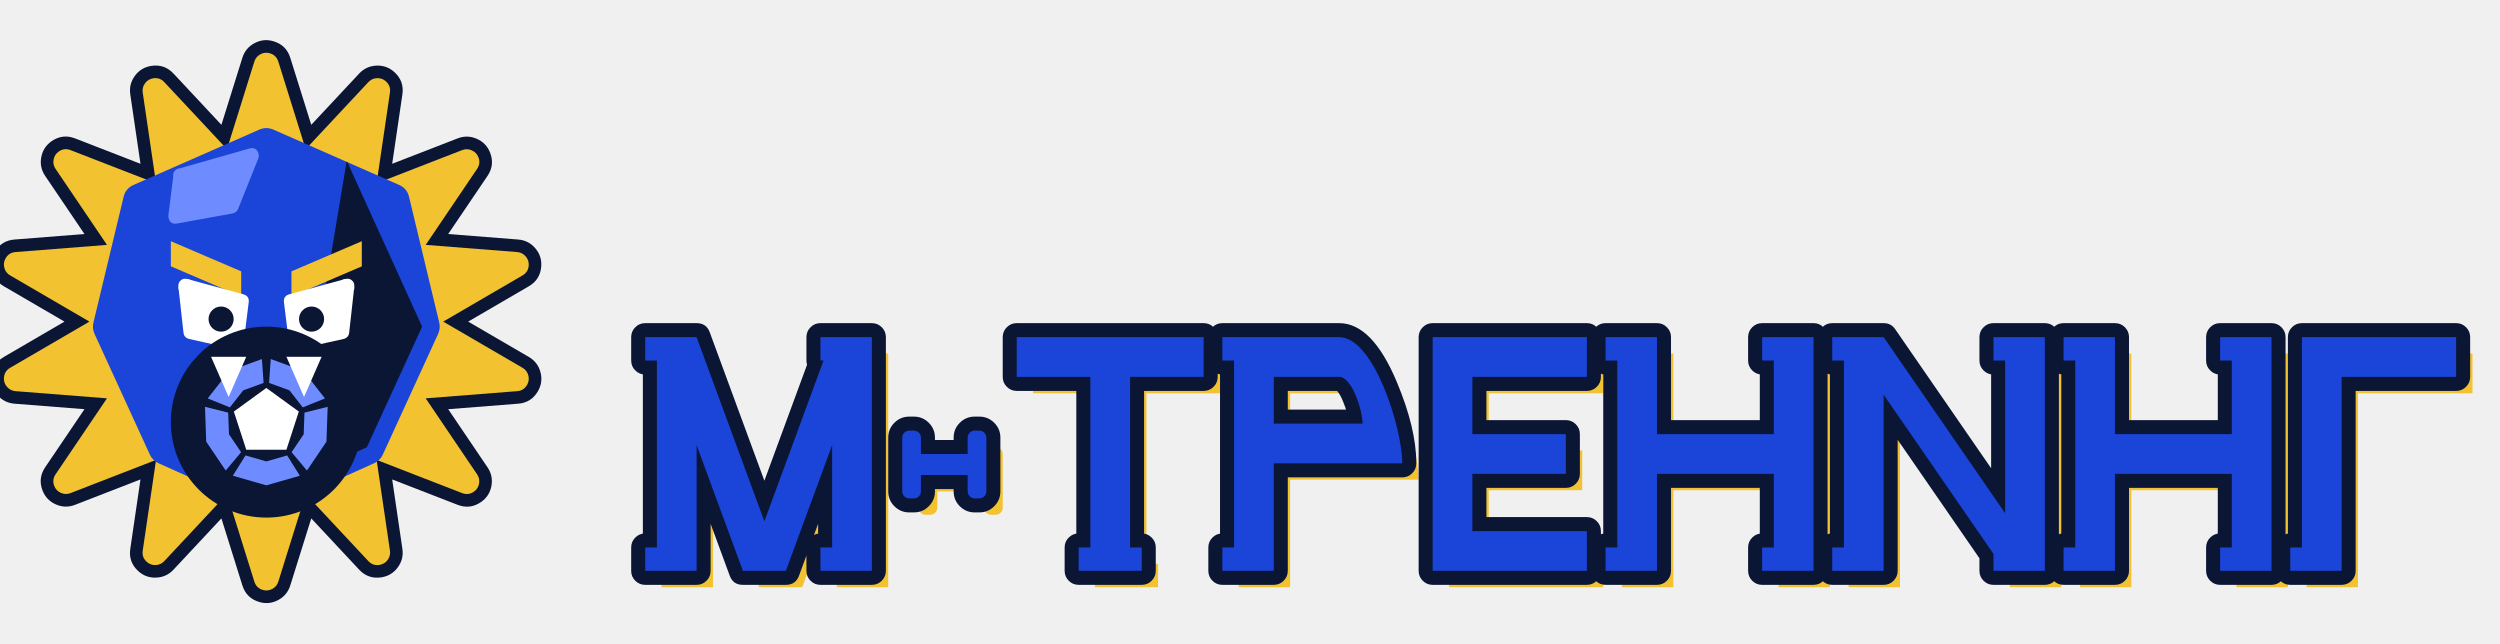
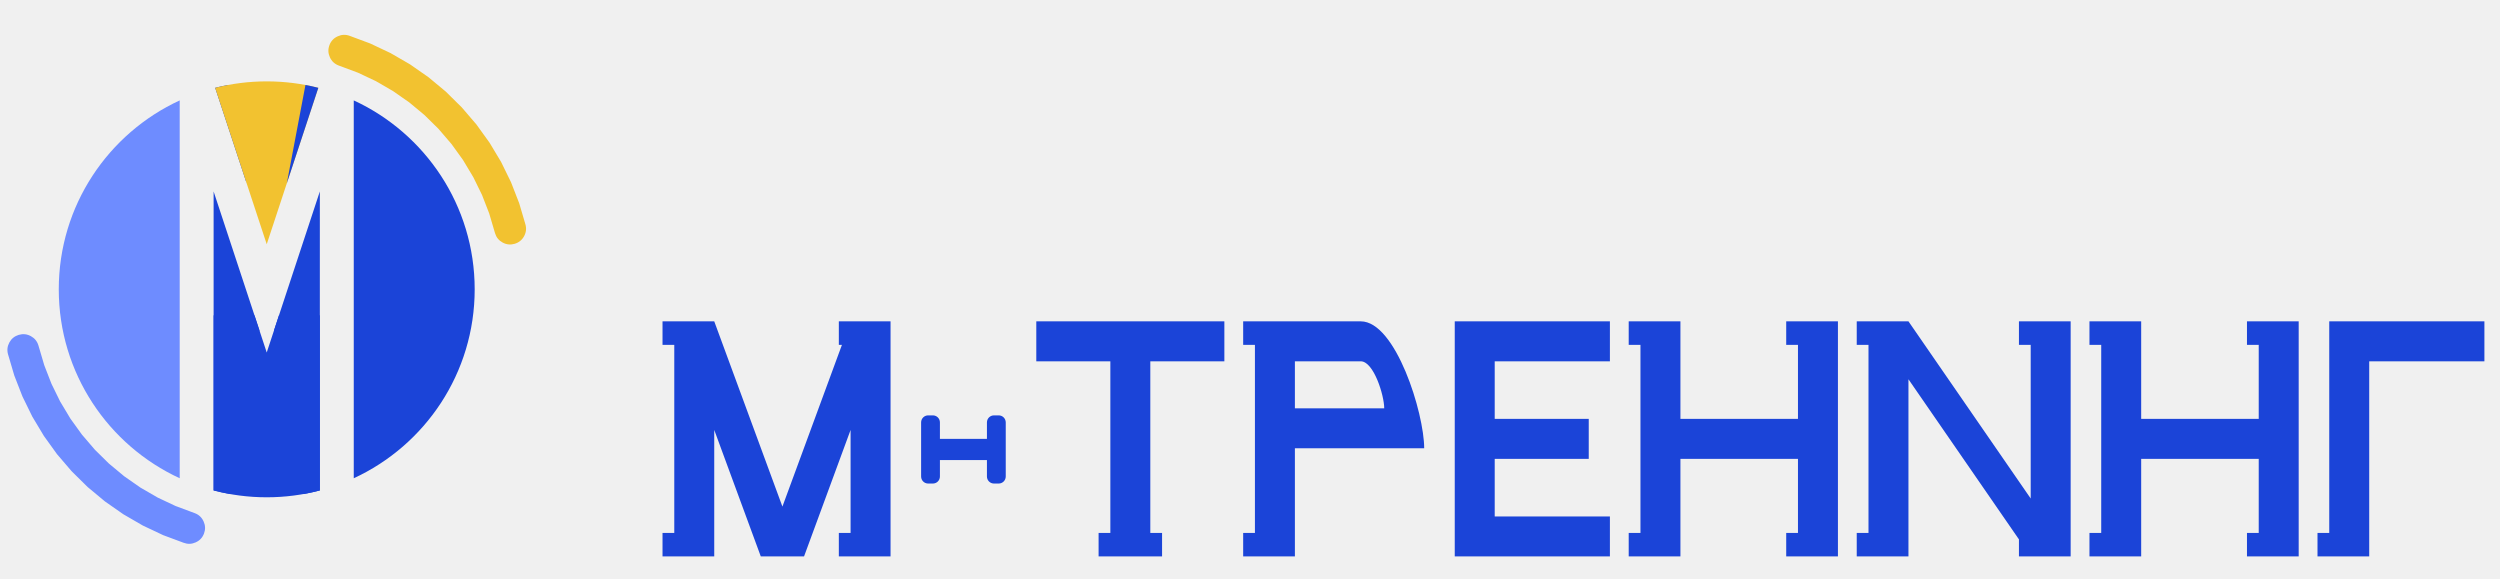
- <svg xmlns="http://www.w3.org/2000/svg" viewBox="0 0 995 256" role="img" aria-labelledby="t">
-   <g transform="translate(-22 -4)">
-     <path fill="#0A1633" d="M110.12 210.32 91.05 230.73Q88.22 233.75 84.08 233.89Q79.94 234.03 76.92 231.2Q73.09 227.63 73.85 222.44L77.91 194.81L51.87 204.92Q48.01 206.42 44.22 204.75Q40.43 203.08 38.93 199.22Q37.04 194.33 39.97 189.99L55.62 166.86L27.77 164.67Q23.64 164.34 20.95 161.19Q18.26 158.04 18.59 153.91Q19 148.69 23.53 146.06L47.67 132L23.53 117.94Q19.95 115.86 18.89 111.86Q17.83 107.85 19.92 104.27Q22.55 99.74 27.77 99.33L55.62 97.14L39.97 74.01Q37.65 70.58 38.43 66.51Q39.22 62.44 42.65 60.12Q46.99 57.19 51.87 59.08L77.91 69.19L73.85 41.56Q73.25 37.46 75.72 34.13Q78.19 30.81 82.29 30.21Q87.47 29.45 91.05 33.27L110.12 53.68L118.46 27.02Q119.69 23.06 123.36 21.14Q127.03 19.22 130.98 20.46Q135.98 22.02 137.54 27.02L145.88 53.68L164.95 33.27Q167.78 30.25 171.92 30.11Q176.06 29.97 179.08 32.8Q182.91 36.37 182.15 41.56L178.09 69.19L204.13 59.08Q207.99 57.58 211.78 59.25Q215.57 60.92 217.07 64.78Q218.96 69.67 216.03 74.01L200.38 97.14L228.23 99.33Q232.36 99.66 235.05 102.81Q237.74 105.96 237.41 110.09Q237 115.31 232.47 117.94L208.33 132L232.47 146.06Q236.05 148.14 237.11 152.14Q238.17 156.15 236.08 159.73Q233.45 164.26 228.23 164.67L200.38 166.86L216.03 189.99Q218.35 193.42 217.57 197.49Q216.78 201.56 213.35 203.88Q209.01 206.81 204.13 204.92L178.09 194.81L182.15 222.44Q182.75 226.54 180.28 229.87Q177.81 233.19 173.71 233.79Q168.53 234.55 164.95 230.73L145.88 210.32L137.54 236.98Q136.31 240.94 132.64 242.86Q128.97 244.78 125.02 243.54Q120.02 241.98 118.46 236.98L110.12 210.32Z" />
-     <path fill="#F2C230" d="M143.66 200.63 132.77 235.49Q132.15 237.47 130.32 238.43Q128.49 239.39 126.51 238.77Q124.01 237.99 123.23 235.49L112.34 200.63L87.4 227.31Q85.98 228.83 83.91 228.9Q81.84 228.97 80.33 227.55Q78.42 225.76 78.8 223.17L84.11 187.04L50.06 200.26Q48.13 201.01 46.24 200.17Q44.34 199.34 43.59 197.41Q42.64 194.96 44.11 192.79L64.57 162.54L28.17 159.68Q26.1 159.52 24.76 157.94Q23.41 156.37 23.57 154.31Q23.78 151.69 26.04 150.38L57.6 132L26.04 113.62Q24.25 112.58 23.72 110.58Q23.19 108.58 24.24 106.79Q25.55 104.52 28.17 104.32L64.57 101.46L44.11 71.21Q42.95 69.49 43.34 67.46Q43.74 65.42 45.45 64.26Q47.62 62.8 50.06 63.74L84.11 76.96L78.8 40.83Q78.5 38.78 79.73 37.12Q80.97 35.46 83.02 35.15Q85.61 34.77 87.4 36.69L112.34 63.37L123.23 28.51Q123.85 26.53 125.68 25.57Q127.51 24.61 129.49 25.23Q131.99 26.01 132.77 28.51L143.66 63.37L168.6 36.69Q170.02 35.17 172.09 35.1Q174.16 35.03 175.67 36.45Q177.58 38.24 177.2 40.83L171.89 76.96L205.94 63.74Q207.87 62.99 209.76 63.83Q211.66 64.66 212.41 66.59Q213.36 69.04 211.89 71.21L191.43 101.46L227.83 104.32Q229.9 104.48 231.24 106.06Q232.59 107.63 232.43 109.69Q232.22 112.31 229.96 113.62L198.4 132L229.96 150.38Q231.75 151.42 232.28 153.42Q232.81 155.42 231.76 157.21Q230.45 159.48 227.83 159.68L191.43 162.54L211.89 192.79Q213.05 194.51 212.66 196.54Q212.26 198.58 210.55 199.74Q208.38 201.2 205.94 200.26L171.89 187.04L177.2 223.17Q177.5 225.22 176.27 226.88Q175.03 228.54 172.98 228.85Q170.39 229.23 168.6 227.31L143.66 200.63ZM163.6 176.6 179.31 156.89Q179.37 156.81 179.42 156.74L185.03 132.17Q185.04 132.07 185.06 131.98L179.46 107.41Q179.43 107.31 179.4 107.22L163.69 87.52Q163.62 87.44 163.56 87.37L140.85 76.44Q140.76 76.4 140.67 76.36H115.47Q115.37 76.37 115.28 76.37L92.57 87.31Q92.49 87.36 92.4 87.4L76.69 107.11Q76.63 107.19 76.58 107.26L70.97 131.83Q70.96 131.93 70.94 132.02L76.54 156.6Q76.57 156.69 76.6 156.78L92.31 176.48Q92.38 176.56 92.44 176.63L115.15 187.56Q115.24 187.6 115.33 187.64H140.53Q140.63 187.63 140.72 187.63L163.43 176.69Q163.51 176.64 163.6 176.6Z" />
-     <path fill="#1B44D8" d="M130.68 55.53Q130.83 55.59 130.97 55.66L180.82 77.59Q184 78.99 184.81 82.37L196.81 132.37Q197.37 134.72 196.36 136.92L174.36 184.92Q173.27 187.31 170.87 188.38L130.87 206.38Q128 207.68 125.13 206.38L85.13 188.38Q82.73 187.31 81.64 184.92L59.64 136.92Q58.63 134.72 59.19 132.37L71.19 82.37Q72 78.99 75.18 77.59L125.03 55.66Q125.17 55.59 125.32 55.53Q126.66 54.98 128 54.98Q129.35 54.98 130.68 55.53Z" />
-     <path fill="#0A1633" d="M159.93 68.4 160.25 68.54 190 134 168 182 128 200 148 140 159.93 68.4Z" />
-     <path fill="#6E8CFF" d="M91.61 71.95Q92.27 71.02 93.64 70.98L121.18 63.12Q124.06 62.29 124.88 65.18Q125.17 66.16 124.79 67.11L116.79 87.11Q116.17 88.65 114.54 88.95L92.54 92.95Q91.06 93.22 90.19 92.62Q89.32 92.01 89.05 90.54Q88.97 90.08 89.02 89.63L90.96 74.11Q90.79 72.75 91.61 71.95Z" />
-     <path fill="#F2C230" d="M90 100 118 112V122L90 110ZM166 100V110L138 122V112Z" />
-     <path fill="#FFFFFF" d="M162.87 119.37 160.98 136.33Q160.74 138.46 158.65 138.93L140.65 142.93Q140.51 142.96 140.37 142.98Q137.4 143.35 137.02 140.37L135.02 124.37Q134.7 121.79 137.21 121.11L158.2 115.38Q158.82 114.98 159.76 114.99Q160.84 114.82 161.58 115.24Q161.84 115.38 162.05 115.6Q162.3 115.78 162.48 116.01Q163.02 116.68 163.01 117.77Q163.16 118.7 162.87 119.37ZM96.24 114.99Q97.18 114.98 97.8 115.38L118.79 121.11Q121.3 121.79 120.98 124.37L118.98 140.37Q118.6 143.35 115.63 142.98Q115.49 142.96 115.35 142.93L97.35 138.93Q95.26 138.46 95.02 136.33L93.13 119.37Q92.84 118.7 92.99 117.76Q92.98 116.3 93.95 115.6Q94.79 114.76 96.24 114.99Z" />
-     <path fill="#0A1633" d="M146 126C148.76 126 151 128.24 151 131C151 133.76 148.76 136 146 136C143.24 136 141 133.76 141 131C141 128.24 143.24 126 146 126ZM110 126C112.76 126 115 128.24 115 131C115 133.76 112.76 136 110 136C107.24 136 105 133.76 105 131C105 128.24 107.24 126 110 126Z" />
-     <path fill="#0A1633" d="M128 134C148.99 134 166 151.01 166 172C166 192.99 148.99 210 128 210C107.01 210 90 192.99 90 172C90 151.01 107.01 134 128 134Z" />
-     <path fill="#FFFFFF" d="M128 158.4 140.93 167.8 135.99 183H120.01L115.07 167.8Z" />
-     <path fill="#6E8CFF" d="M129.09 156.4 137.19 159.35 142.5 166.14 151.33 162.57 142.79 151.65 129.76 146.9Z" />
-     <path fill="#6E8CFF" d="M143.18 168.22 142.87 176.83 138.05 183.98 144.17 191.27 151.93 179.77 152.41 165.91Z" />
-     <path fill="#6E8CFF" d="M136.29 185.26 128 187.64 119.71 185.26 114.67 193.34 128 197.16 141.33 193.34Z" />
-     <path fill="#6E8CFF" d="M117.95 183.98 113.13 176.83 112.82 168.22 103.59 165.91 104.07 179.77 111.83 191.27Z" />
-     <path fill="#6E8CFF" d="M113.5 166.14 118.81 159.35 126.91 156.4 126.24 146.9 113.21 151.65 104.67 162.57Z" />
-     <path fill="#0A1633" d="M145.48 151.16 153.87 163.59 154.39 178.58 160.99 180.23 160.34 161.49 149.85 145.95Z" />
-     <path fill="#0A1633" d="M153.22 182.19 143.99 194.01 129.9 199.13 130.37 205.92 147.98 199.51 159.52 184.74Z" />
-     <path fill="#0A1633" d="M126.1 199.13 112.01 194.01 102.78 182.19 96.48 184.74 108.02 199.51 125.63 205.92Z" />
-     <path fill="#0A1633" d="M101.61 178.58 102.13 163.59 110.52 151.16 106.15 145.95 95.66 161.49 95.01 180.23Z" />
-     <path fill="#0A1633" d="M113.59 148.93 128 144.8 142.41 148.93 146.02 143.17 128 138 109.98 143.17Z" />
-     <path fill="#FFFFFF" d="M106 146H120L113 162ZM150 146 143 162 136 146Z" />
+ <svg xmlns="http://www.w3.org/2000/svg" viewBox="0 0 1106 256" role="img" aria-labelledby="t">
+   <g transform="translate(-10 4)">
+     <path fill="#F2C230" d="M164.74 11.87 173.79 15.24 182.79 19.49 191.4 24.47 199.57 30.17 207.22 36.53 214.3 43.52 220.78 51.08 226.59 59.15 231.71 67.69 236.08 76.63 239.69 85.91 242.42 95.17Q243.24 97.95 241.85 100.5Q240.46 103.04 237.68 103.86Q234.9 104.68 232.35 103.29Q229.81 101.91 228.99 99.13L226.34 90.15L233.06 88.17L226.53 90.7L223.14 81.98L229.66 79.44L223.38 82.52L219.26 74.11L225.55 71.04L219.54 74.63L214.73 66.6L220.74 63L215.06 67.09L209.59 59.5L215.27 55.41L209.95 59.96L203.86 52.85L209.18 48.3L204.27 53.28L197.6 46.71L202.51 41.73L198.04 47.11L190.84 41.12L195.32 35.74L191.31 41.48L183.63 36.12L187.64 30.38L184.13 36.44L176.03 31.75L179.54 25.69L176.55 32.02L168.09 28.03L171.07 21.7L168.63 28.26L159.86 24.99Q157.14 23.98 155.94 21.34Q154.73 18.71 155.74 15.99Q156.75 13.27 159.39 12.07Q162.03 10.86 164.74 11.87Z" />
+     <path fill="#6E8CFF" d="M91.26 236.13 82.21 232.76 73.21 228.51 64.6 223.53 56.43 217.83 48.78 211.47 41.7 204.48 35.22 196.92 29.41 188.85 24.29 180.31 19.92 171.37 16.31 162.09 13.58 152.83Q12.76 150.05 14.15 147.5Q15.54 144.96 18.32 144.14Q21.1 143.32 23.65 144.71Q26.19 146.09 27.01 148.87L29.66 157.85L22.94 159.83L29.47 157.3L32.86 166.02L26.34 168.56L32.62 165.48L36.74 173.89L30.45 176.96L36.46 173.37L41.27 181.4L35.26 185L40.94 180.91L46.41 188.5L40.73 192.59L46.05 188.04L52.14 195.15L46.82 199.7L51.73 194.72L58.4 201.29L53.49 206.27L57.96 200.89L65.16 206.88L60.68 212.26L64.69 206.52L72.37 211.88L68.36 217.62L71.87 211.56L79.97 216.25L76.46 222.31L79.45 215.98L87.91 219.97L84.93 226.3L87.37 219.74L96.14 223.01Q98.86 224.02 100.06 226.66Q101.27 229.29 100.26 232.01Q99.25 234.73 96.61 235.93Q93.97 237.14 91.26 236.13Z" />
+     <path fill="#6E8CFF" d="M89.5 40.42V207.58C57.92 193.01 36 161.06 36 124C36 86.94 57.92 54.99 89.5 40.42Z" />
+     <path fill="#1B44D8" d="M104.5 212.97V80.69L124.77 142.15L111.87 214.59C109.38 214.15 106.92 213.61 104.5 212.97ZM110.87 33.59 119.11 77.1 105.18 34.85C107.05 34.37 108.95 33.95 110.87 33.59Z" />
+     <path fill="#F2C230" d="M128 32C135.88 32 143.52 32.99 150.82 34.85L128 104.05L105.18 34.85C112.48 32.99 120.12 32 128 32Z" />
+     <path fill="#1B44D8" d="M151.5 80.69V212.97C149.08 213.61 146.62 214.15 144.13 214.59L131.23 142.15L151.5 80.69ZM136.89 77.1 145.13 33.59C147.05 33.95 148.95 34.37 150.82 34.85L136.89 77.1Z" />
+     <path fill="#1B44D8" d="M166.5 207.58V40.42C198.08 54.99 220 86.94 220 124C220 161.06 198.08 193.01 166.5 207.58Z" />
+     <path fill="#1B44D8" d="M104.5 212.97V135.5H122.58L128 151.95L133.42 135.5H151.5V212.97C144 214.95 136.12 216 128 216C119.88 216 112 214.95 104.5 212.97Z" />
  </g>
-   <g transform="translate(261.44 134.19) scale(0.93)">
-     <path fill="#F2C230" d="M2 7H24L53 85.8L78.32 17H77V7H99V107H77V97H82V53.2L62.2 107H43.8L24 53.2V107H2V97H7V17H2ZM510 7H532L584 82.36V17H579V7H601V107H579V99.75L532 31.64V107H510V97H515V17H510ZM413 7H435V48.5H485V17H480V7H502V107H480V97H485V65.5H435V107H413V97H418V17H413ZM609 7H631V48.5H681V17H676V7H698V107H676V97H681V65.5H631V107H609V97H614V17H609ZM249 7H299C313.91 7 326 46.09 326 61H271V107H249V97H254V17H249ZM339 7H405V24H356V48.5H396V65.5H356V90H405V107H339ZM161 7H241V24H209.5V97H214.5V107H187.5V97H192.5V24H161ZM711 7H777V24H728V107H706V97H711ZM271 24V44H309C309 38.48 304.52 24 299 24ZM120 57H140V50C140 48.34 141.34 47 143 47H145C146.66 47 148 48.34 148 50V73C148 74.66 146.66 76 145 76H143C141.34 76 140 74.66 140 73V66H120V73C120 74.66 118.66 76 117 76H115C113.34 76 112 74.66 112 73V50C112 48.34 113.34 47 115 47H117C118.66 47 120 48.34 120 50Z" />
-     <path fill="#0A1633" d="M-5 -6H17Q21.19 -6 22.63 -2.07L51.63 76.73L46 78.8L40.37 76.73L65.69 7.93L71.32 10V16H70Q67.51 16 65.76 14.24Q64 12.49 64 10V0Q64 -2.49 65.76 -4.24Q67.51 -6 70 -6H92Q94.49 -6 96.24 -4.24Q98 -2.49 98 0V100Q98 102.49 96.24 104.24Q94.49 106 92 106H70Q67.51 106 65.76 104.24Q64 102.49 64 100V90Q64 87.51 65.76 85.76Q67.51 84 70 84H75V90H69V46.2H75L80.63 48.27L60.83 102.07Q59.39 106 55.2 106H36.8Q32.61 106 31.17 102.07L11.37 48.27L17 46.2H23V100Q23 102.49 21.24 104.24Q19.49 106 17 106H-5Q-7.49 106 -9.24 104.24Q-11 102.49 -11 100V90Q-11 87.51 -9.24 85.76Q-7.49 84 -5 84H0V90H-6V10H0V16H-5Q-7.49 16 -9.24 14.24Q-11 12.49 -11 10V0Q-11 -2.49 -9.24 -4.24Q-7.49 -6 -5 -6ZM-5 6V0H1V10H-5V4H0Q2.49 4 4.24 5.76Q6 7.51 6 10V90Q6 92.49 4.24 94.24Q2.49 96 0 96H-5V90H1V100H-5V94H17V100H11V46.2Q11 42.01 14.93 40.56Q17.26 39.71 19.52 40.75Q21.77 41.79 22.63 44.12L42.43 97.93L36.8 100V94H55.2V100L49.57 97.93L69.37 44.12Q70.81 40.2 75 40.2Q77.49 40.2 79.24 41.95Q81 43.71 81 46.2V90Q81 92.49 79.24 94.24Q77.49 96 75 96H70V90H76V100H70V94H92V100H86V0H92V6H70V0H76V10H70V4H71.32Q72.39 4 73.39 4.37Q75.72 5.23 76.77 7.48Q77.81 9.74 76.95 12.07L51.63 80.88Q50.67 83.48 48.07 84.44Q45.74 85.29 43.48 84.25Q41.23 83.21 40.37 80.88L11.37 2.07L17 0V6H-5ZM503 -6H525Q528.15 -6 529.94 -3.41L581.94 71.95L577 75.36H571V10H577V16H572Q569.51 16 567.76 14.24Q566 12.49 566 10V0Q566 -2.49 567.76 -4.24Q569.51 -6 572 -6H594Q596.49 -6 598.24 -4.24Q600 -2.49 600 0V100Q600 102.49 598.24 104.24Q596.49 106 594 106H572Q569.51 106 567.76 104.24Q566 102.49 566 100V92.75H572L567.06 96.16L520.06 28.05L525 24.64H531V100Q531 102.49 529.24 104.24Q527.49 106 525 106H503Q500.51 106 498.76 104.24Q497 102.49 497 100V90Q497 87.51 498.76 85.76Q500.51 84 503 84H508V90H502V10H508V16H503Q500.51 16 498.76 14.24Q497 12.49 497 10V0Q497 -2.49 498.76 -4.24Q500.51 -6 503 -6ZM503 6V0H509V10H503V4H508Q510.49 4 512.24 5.76Q514 7.51 514 10V90Q514 92.49 512.24 94.24Q510.49 96 508 96H503V90H509V100H503V94H525V100H519V24.64Q519 21.49 521.59 19.7Q523.64 18.29 526.08 18.74Q528.53 19.18 529.94 21.23L576.94 89.35Q578 90.88 578 92.75V100H572V94H594V100H588V0H594V6H572V0H578V10H572V4H577Q579.49 4 581.24 5.76Q583 7.51 583 10V75.36Q583 78.51 580.41 80.3Q578.36 81.71 575.92 81.26Q573.47 80.82 572.06 78.77L520.06 3.41L525 0V6H503ZM406 -6H428Q430.49 -6 432.24 -4.24Q434 -2.49 434 0V41.5H428V35.5H478V41.5H472V10H478V16H473Q470.51 16 468.76 14.24Q467 12.49 467 10V0Q467 -2.49 468.76 -4.24Q470.51 -6 473 -6H495Q497.49 -6 499.24 -4.24Q501 -2.49 501 0V100Q501 102.49 499.24 104.24Q497.49 106 495 106H473Q470.51 106 468.76 104.24Q467 102.49 467 100V90Q467 87.51 468.76 85.76Q470.51 84 473 84H478V90H472V58.5H478V64.5H428V58.5H434V100Q434 102.49 432.24 104.24Q430.49 106 428 106H406Q403.51 106 401.76 104.24Q400 102.49 400 100V90Q400 87.51 401.76 85.76Q403.51 84 406 84H411V90H405V10H411V16H406Q403.51 16 401.76 14.24Q400 12.49 400 10V0Q400 -2.49 401.76 -4.24Q403.51 -6 406 -6ZM406 6V0H412V10H406V4H411Q413.49 4 415.24 5.76Q417 7.51 417 10V90Q417 92.49 415.24 94.24Q413.49 96 411 96H406V90H412V100H406V94H428V100H422V58.5Q422 56.01 423.76 54.26Q425.51 52.5 428 52.5H478Q480.49 52.5 482.24 54.26Q484 56.01 484 58.5V90Q484 92.49 482.24 94.24Q480.49 96 478 96H473V90H479V100H473V94H495V100H489V0H495V6H473V0H479V10H473V4H478Q480.49 4 482.24 5.76Q484 7.51 484 10V41.5Q484 43.99 482.24 45.74Q480.49 47.5 478 47.5H428Q425.51 47.5 423.76 45.74Q422 43.99 422 41.5V0H428V6H406ZM602 -6H624Q626.49 -6 628.24 -4.24Q630 -2.49 630 0V41.5H624V35.5H674V41.5H668V10H674V16H669Q666.51 16 664.76 14.24Q663 12.49 663 10V0Q663 -2.49 664.76 -4.24Q666.51 -6 669 -6H691Q693.49 -6 695.24 -4.24Q697 -2.49 697 0V100Q697 102.49 695.24 104.24Q693.49 106 691 106H669Q666.51 106 664.76 104.24Q663 102.49 663 100V90Q663 87.51 664.76 85.76Q666.51 84 669 84H674V90H668V58.5H674V64.5H624V58.5H630V100Q630 102.49 628.24 104.24Q626.49 106 624 106H602Q599.51 106 597.76 104.24Q596 102.49 596 100V90Q596 87.51 597.76 85.76Q599.51 84 602 84H607V90H601V10H607V16H602Q599.51 16 597.76 14.24Q596 12.49 596 10V0Q596 -2.49 597.76 -4.24Q599.51 -6 602 -6ZM602 6V0H608V10H602V4H607Q609.49 4 611.24 5.76Q613 7.51 613 10V90Q613 92.49 611.24 94.24Q609.49 96 607 96H602V90H608V100H602V94H624V100H618V58.5Q618 56.01 619.76 54.26Q621.51 52.5 624 52.5H674Q676.49 52.5 678.24 54.26Q680 56.01 680 58.5V90Q680 92.49 678.24 94.24Q676.49 96 674 96H669V90H675V100H669V94H691V100H685V0H691V6H669V0H675V10H669V4H674Q676.49 4 678.24 5.76Q680 7.51 680 10V41.5Q680 43.99 678.24 45.74Q676.49 47.5 674 47.5H624Q621.51 47.5 619.76 45.74Q618 43.99 618 41.5V0H624V6H602ZM242 -6H292Q306.09 -6 316.62 19.09Q325 39.03 325 54Q325 56.49 323.24 58.24Q321.49 60 319 60H264V54H270V100Q270 102.49 268.24 104.24Q266.49 106 264 106H242Q239.51 106 237.76 104.24Q236 102.49 236 100V90Q236 87.51 237.76 85.76Q239.51 84 242 84H247V90H241V10H247V16H242Q239.51 16 237.76 14.24Q236 12.49 236 10V0Q236 -2.49 237.76 -4.24Q239.51 -6 242 -6ZM242 6V0H248V10H242V4H247Q249.49 4 251.24 5.76Q253 7.51 253 10V90Q253 92.49 251.24 94.24Q249.49 96 247 96H242V90H248V100H242V94H264V100H258V54Q258 51.51 259.76 49.76Q261.51 48 264 48H319V54H313Q313 41.45 305.56 23.73Q301.89 15 297.89 10.17Q294.43 6 292 6H242ZM332 -6H398Q400.49 -6 402.24 -4.24Q404 -2.49 404 0V17Q404 19.49 402.24 21.24Q400.49 23 398 23H349V17H355V41.5H349V35.5H389Q391.49 35.5 393.24 37.26Q395 39.01 395 41.5V58.5Q395 60.99 393.24 62.74Q391.49 64.5 389 64.5H349V58.5H355V83H349V77H398Q400.49 77 402.24 78.76Q404 80.51 404 83V100Q404 102.49 402.24 104.24Q400.49 106 398 106H332Q329.51 106 327.76 104.24Q326 102.49 326 100V0Q326 -2.49 327.76 -4.24Q329.51 -6 332 -6ZM332 6V0H338V100H332V94H398V100H392V83H398V89H349Q346.51 89 344.76 87.24Q343 85.49 343 83V58.5Q343 56.01 344.76 54.26Q346.51 52.5 349 52.5H389V58.5H383V41.5H389V47.5H349Q346.51 47.5 344.76 45.74Q343 43.99 343 41.5V17Q343 14.51 344.76 12.76Q346.51 11 349 11H398V17H392V0H398V6H332ZM154 -6H234Q236.49 -6 238.24 -4.24Q240 -2.49 240 0V17Q240 19.49 238.24 21.24Q236.49 23 234 23H202.5V17H208.5V90H202.5V84H207.5Q209.99 84 211.74 85.76Q213.5 87.51 213.5 90V100Q213.5 102.49 211.74 104.24Q209.99 106 207.5 106H180.5Q178.01 106 176.26 104.24Q174.5 102.49 174.5 100V90Q174.5 87.51 176.26 85.76Q178.01 84 180.5 84H185.5V90H179.5V17H185.5V23H154Q151.51 23 149.76 21.24Q148 19.49 148 17V0Q148 -2.49 149.76 -4.24Q151.51 -6 154 -6ZM154 6V0H160V17H154V11H185.5Q187.99 11 189.74 12.76Q191.5 14.51 191.5 17V90Q191.5 92.49 189.74 94.24Q187.99 96 185.5 96H180.5V90H186.5V100H180.5V94H207.5V100H201.5V90H207.5V96H202.5Q200.01 96 198.26 94.24Q196.5 92.49 196.5 90V17Q196.5 14.51 198.26 12.76Q200.01 11 202.5 11H234V17H228V0H234V6H154ZM704 -6H770Q772.49 -6 774.24 -4.24Q776 -2.49 776 0V17Q776 19.49 774.24 21.24Q772.49 23 770 23H721V17H727V100Q727 102.49 725.24 104.24Q723.49 106 721 106H699Q696.51 106 694.76 104.24Q693 102.49 693 100V90Q693 87.51 694.76 85.76Q696.51 84 699 84H704V90H698V0Q698 -2.49 699.76 -4.24Q701.51 -6 704 -6ZM704 6V0H710V90Q710 92.49 708.24 94.24Q706.49 96 704 96H699V90H705V100H699V94H721V100H715V17Q715 14.51 716.76 12.76Q718.51 11 721 11H770V17H764V0H770V6H704ZM270 17V37H264V31H302V37H296Q296 33.11 293.54 27.25Q292.4 24.53 291.27 23.18Q290.96 22.8 290.84 22.72Q291.28 23 292 23L264 23V17H270ZM258 17Q258 14.51 259.76 12.76Q261.51 11 264 11L292 11Q299.73 11 304.6 22.61Q308 30.7 308 37Q308 39.49 306.24 41.24Q304.49 43 302 43H264Q261.51 43 259.76 41.24Q258 39.49 258 37V17ZM113 44H133V50H127V43Q127 39.27 129.64 36.64Q132.27 34 136 34H138Q141.73 34 144.36 36.64Q147 39.27 147 43V66Q147 69.73 144.36 72.36Q141.73 75 138 75H136Q132.27 75 129.64 72.36Q127 69.73 127 66V59H133V65H113V59H119V66Q119 69.73 116.36 72.36Q113.73 75 110 75H108Q104.27 75 101.64 72.36Q99 69.73 99 66V43Q99 39.27 101.64 36.64Q104.27 34 108 34H110Q113.73 34 116.36 36.64Q119 39.27 119 43V50H113V44ZM113 56Q110.51 56 108.76 54.24Q107 52.49 107 50V43Q107 46 110 46H108Q111 46 111 43V66Q111 63 108 63H110Q107 63 107 66V59Q107 56.51 108.76 54.76Q110.51 53 113 53H133Q135.49 53 137.24 54.76Q139 56.51 139 59V66Q139 63 136 63H138Q135 63 135 66V43Q135 46 138 46H136Q139 46 139 43V50Q139 52.49 137.24 54.24Q135.49 56 133 56H113Z" />
+   <g transform="translate(298.3 142.16) scale(1.04)">
    <path fill="#1B44D8" d="M-5 0H17L46 78.8L71.32 10H70V0H92V100H70V90H75V46.2L55.2 100H36.8L17 46.2V100H-5V90H0V10H-5ZM503 0H525L577 75.36V10H572V0H594V100H572V92.75L525 24.64V100H503V90H508V10H503ZM406 0H428V41.5H478V10H473V0H495V100H473V90H478V58.5H428V100H406V90H411V10H406ZM602 0H624V41.5H674V10H669V0H691V100H669V90H674V58.5H624V100H602V90H607V10H602ZM242 0H292C306.91 0 319 39.09 319 54H264V100H242V90H247V10H242ZM332 0H398V17H349V41.5H389V58.5H349V83H398V100H332ZM154 0H234V17H202.5V90H207.5V100H180.5V90H185.5V17H154ZM704 0H770V17H721V100H699V90H704ZM264 17V37H302C302 31.48 297.52 17 292 17ZM113 50H133V43C133 41.34 134.34 40 136 40H138C139.66 40 141 41.34 141 43V66C141 67.66 139.66 69 138 69H136C134.34 69 133 67.66 133 66V59H113V66C113 67.66 111.66 69 110 69H108C106.34 69 105 67.66 105 66V43C105 41.34 106.34 40 108 40H110C111.66 40 113 41.34 113 43Z" />
  </g>
</svg>
